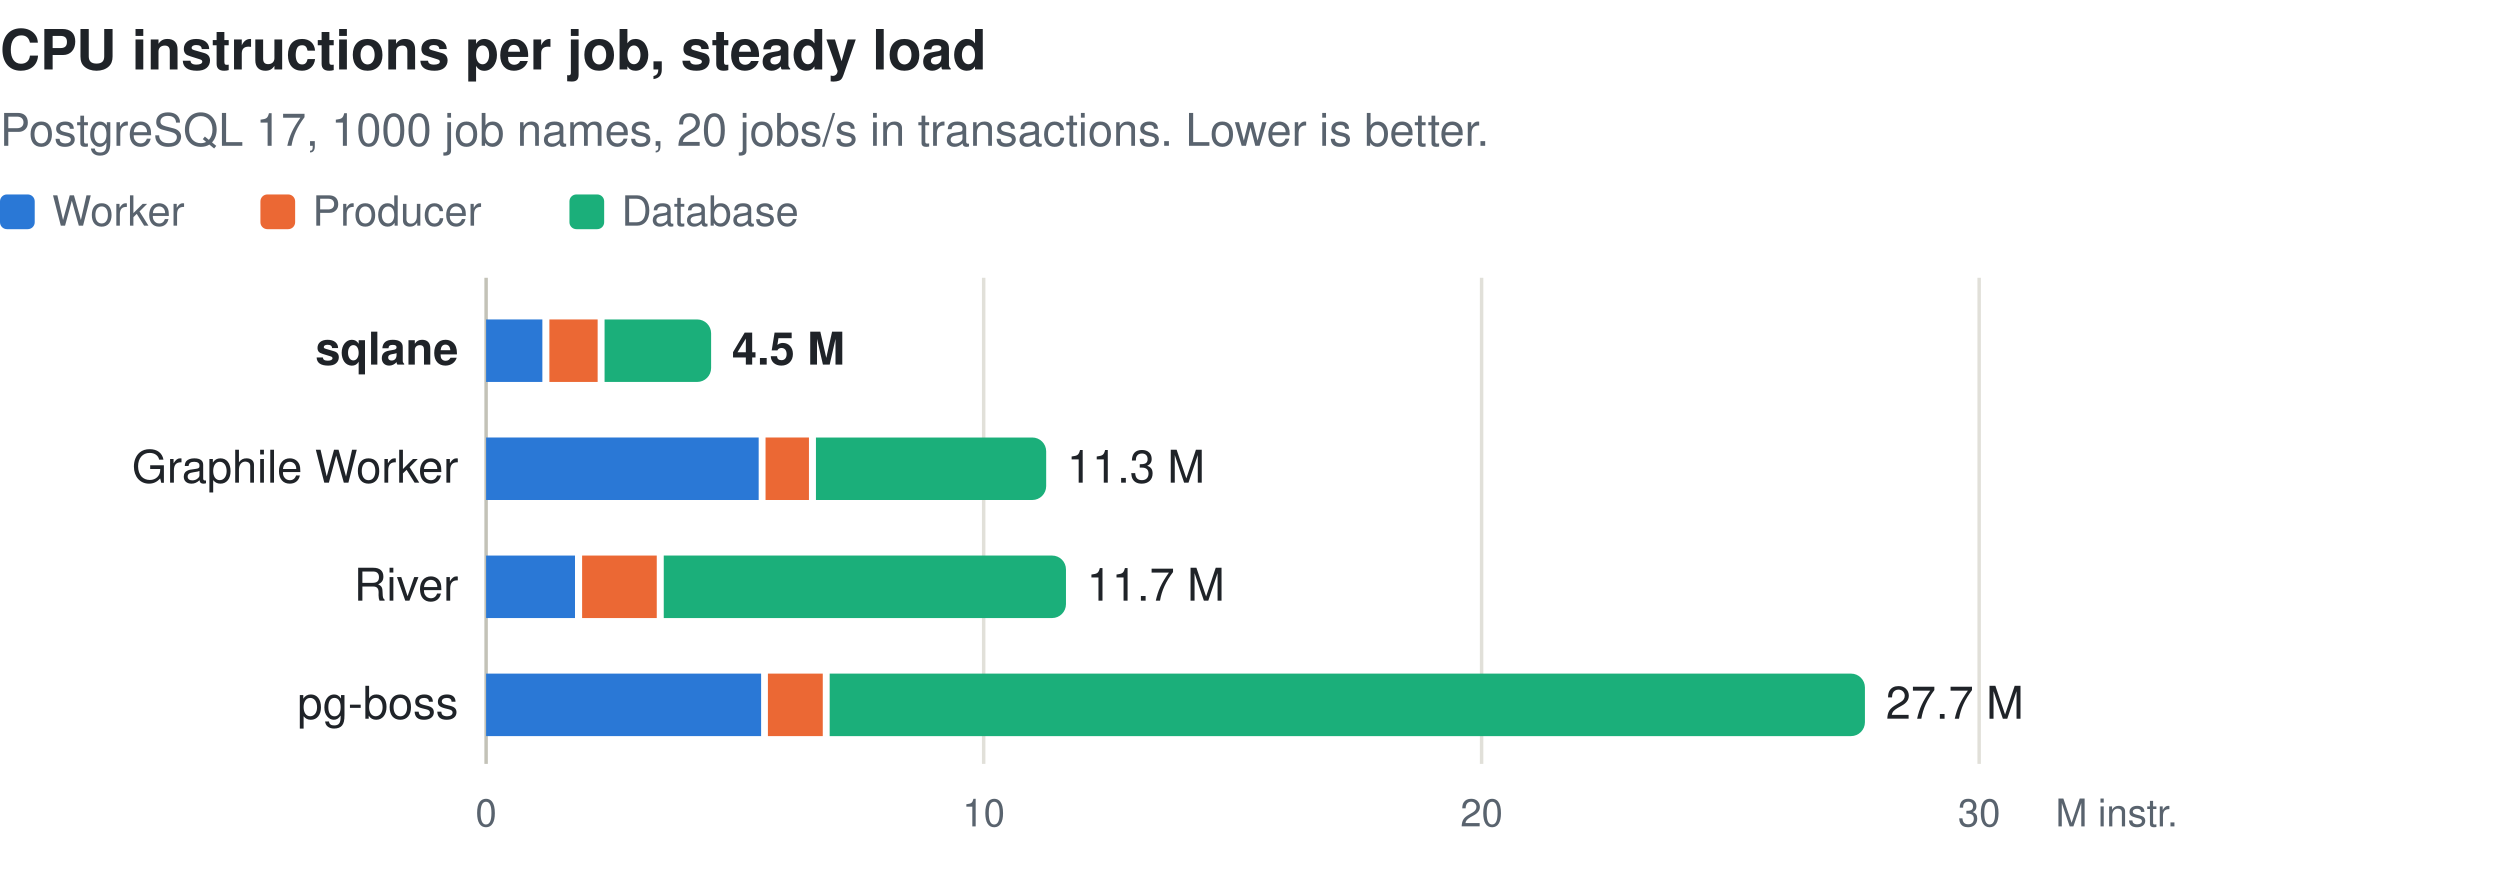
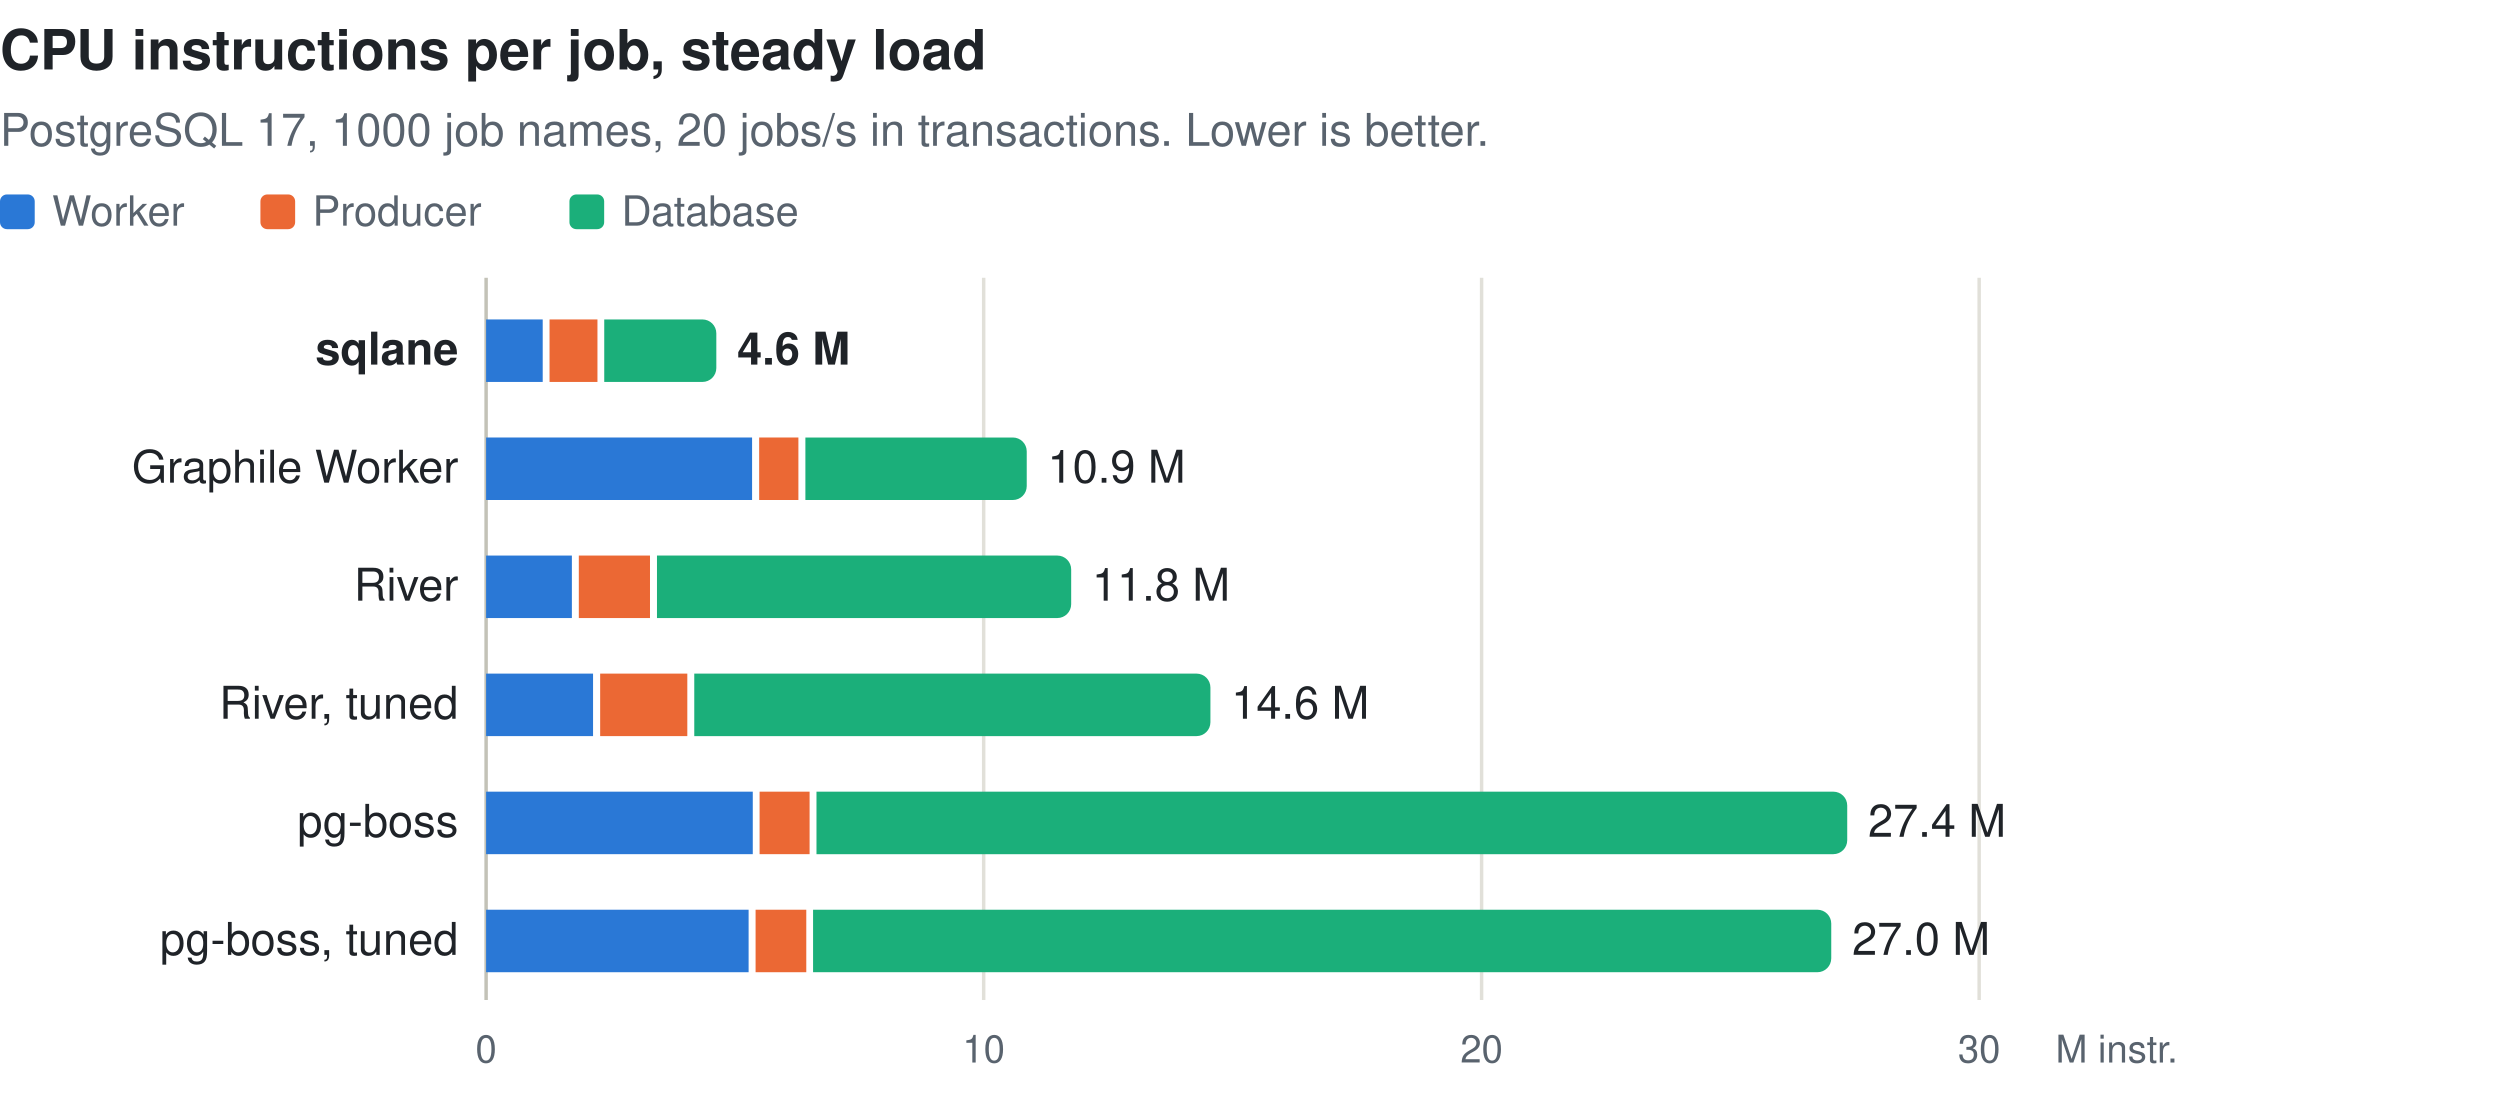
- <svg xmlns="http://www.w3.org/2000/svg" width="720" height="254" viewBox="0 0 720 254" font-family="-apple-system, BlinkMacSystemFont, 'Segoe UI', Helvetica, Arial, sans-serif" role="img" aria-label="CPU instructions per job, steady load">
+ <svg xmlns="http://www.w3.org/2000/svg" width="720" height="322" viewBox="0 0 720 322" font-family="-apple-system, BlinkMacSystemFont, 'Segoe UI', Helvetica, Arial, sans-serif" role="img" aria-label="CPU instructions per job, steady load">
  <text x="0" y="20" font-size="16" font-weight="600" fill="#1f2328">CPU instructions per job, steady load</text>
  <text x="0" y="42" font-size="13" fill="#59636e">PostgreSQL 17, 1000 job names, 20 jobs/s in transactions. Lower is better.</text>
  <rect x="0" y="56" width="10" height="10" rx="2" fill="#2a78d6" />
  <text x="15" y="65" font-size="12" fill="#59636e">Worker</text>
  <rect x="75" y="56" width="10" height="10" rx="2" fill="#eb6834" />
  <text x="90" y="65" font-size="12" fill="#59636e">Producer</text>
  <rect x="164" y="56" width="10" height="10" rx="2" fill="#1baf7a" />
  <text x="179" y="65" font-size="12" fill="#59636e">Database</text>
-   <line x1="140.0" y1="80" x2="140.0" y2="220" stroke="#c3c2b7" />
-   <text x="140.0" y="238" font-size="11" fill="#59636e" text-anchor="middle">0</text>
-   <line x1="283.3" y1="80" x2="283.3" y2="220" stroke="#e1e0d9" />
-   <text x="283.3" y="238" font-size="11" fill="#59636e" text-anchor="middle">10</text>
-   <line x1="426.7" y1="80" x2="426.7" y2="220" stroke="#e1e0d9" />
-   <text x="426.7" y="238" font-size="11" fill="#59636e" text-anchor="middle">20</text>
-   <line x1="570.0" y1="80" x2="570.0" y2="220" stroke="#e1e0d9" />
-   <text x="570.0" y="238" font-size="11" fill="#59636e" text-anchor="middle">30</text>
-   <text x="592" y="238" font-size="11" fill="#59636e">M instr.</text>
+   <line x1="140.0" y1="80" x2="140.0" y2="288" stroke="#c3c2b7" />
+   <text x="140.0" y="306" font-size="11" fill="#59636e" text-anchor="middle">0</text>
+   <line x1="283.3" y1="80" x2="283.3" y2="288" stroke="#e1e0d9" />
+   <text x="283.3" y="306" font-size="11" fill="#59636e" text-anchor="middle">10</text>
+   <line x1="426.7" y1="80" x2="426.7" y2="288" stroke="#e1e0d9" />
+   <text x="426.7" y="306" font-size="11" fill="#59636e" text-anchor="middle">20</text>
+   <line x1="570.0" y1="80" x2="570.0" y2="288" stroke="#e1e0d9" />
+   <text x="570.0" y="306" font-size="11" fill="#59636e" text-anchor="middle">30</text>
+   <text x="592" y="306" font-size="11" fill="#59636e">M instr.</text>
  <text x="132" y="105" font-size="13" fill="#1f2328" text-anchor="end" font-weight="600">sqlane</text>
-   <rect x="140" y="92" width="16.2" height="18" fill="#2a78d6" />
-   <rect x="158.222" y="92" width="13.9" height="18" fill="#eb6834" />
-   <path d="M174.116,92H200.8A4,4 0 0 1 204.8,96V106A4,4 0 0 1 200.8,110H174.116Z" fill="#1baf7a" />
-   <text x="210.8" y="105" font-size="13" fill="#1f2328" font-weight="600">4.5 M</text>
+   <rect x="140" y="92" width="16.3" height="18" fill="#2a78d6" />
+   <rect x="158.267" y="92" width="13.8" height="18" fill="#eb6834" />
+   <path d="M174.021,92H202.3A4,4 0 0 1 206.3,96V106A4,4 0 0 1 202.3,110H174.021Z" fill="#1baf7a" />
+   <text x="212.3" y="105" font-size="13" fill="#1f2328" font-weight="600">4.6 M</text>
  <text x="132" y="139" font-size="13" fill="#1f2328" text-anchor="end">Graphile Worker</text>
-   <rect x="140" y="126" width="78.5" height="18" fill="#2a78d6" />
-   <rect x="220.477" y="126" width="12.5" height="18" fill="#eb6834" />
-   <path d="M234.992,126H297.3A4,4 0 0 1 301.3,130V140A4,4 0 0 1 297.3,144H234.992Z" fill="#1baf7a" />
-   <text x="307.3" y="139" font-size="13" fill="#1f2328">11.3 M</text>
+   <rect x="140" y="126" width="76.6" height="18" fill="#2a78d6" />
+   <rect x="218.639" y="126" width="11.3" height="18" fill="#eb6834" />
+   <path d="M231.953,126H291.7A4,4 0 0 1 295.7,130V140A4,4 0 0 1 291.7,144H231.953Z" fill="#1baf7a" />
+   <text x="301.7" y="139" font-size="13" fill="#1f2328">10.9 M</text>
  <text x="132" y="173" font-size="13" fill="#1f2328" text-anchor="end">River</text>
-   <rect x="140" y="160" width="25.6" height="18" fill="#2a78d6" />
-   <rect x="167.647" y="160" width="21.5" height="18" fill="#eb6834" />
-   <path d="M191.16,160H303.0A4,4 0 0 1 307.0,164V174A4,4 0 0 1 303.0,178H191.16Z" fill="#1baf7a" />
-   <text x="313.0" y="173" font-size="13" fill="#1f2328">11.7 M</text>
-   <text x="132" y="207" font-size="13" fill="#1f2328" text-anchor="end">pg-boss</text>
-   <rect x="140" y="194" width="79.2" height="18" fill="#2a78d6" />
-   <rect x="221.158" y="194" width="15.8" height="18" fill="#eb6834" />
-   <path d="M238.947,194H533.1A4,4 0 0 1 537.1,198V208A4,4 0 0 1 533.1,212H238.947Z" fill="#1baf7a" />
-   <text x="543.1" y="207" font-size="13" fill="#1f2328">27.7 M</text>
+   <rect x="140" y="160" width="24.7" height="18" fill="#2a78d6" />
+   <rect x="166.698" y="160" width="20.5" height="18" fill="#eb6834" />
+   <path d="M189.208,160H304.5A4,4 0 0 1 308.5,164V174A4,4 0 0 1 304.5,178H189.208Z" fill="#1baf7a" />
+   <text x="314.5" y="173" font-size="13" fill="#1f2328">11.8 M</text>
+   <text x="132" y="207" font-size="13" fill="#1f2328" text-anchor="end">River, tuned</text>
+   <rect x="140" y="194" width="30.8" height="18" fill="#2a78d6" />
+   <rect x="172.846" y="194" width="25.1" height="18" fill="#eb6834" />
+   <path d="M199.949,194H344.6A4,4 0 0 1 348.6,198V208A4,4 0 0 1 344.6,212H199.949Z" fill="#1baf7a" />
+   <text x="354.6" y="207" font-size="13" fill="#1f2328">14.6 M</text>
+   <text x="132" y="241" font-size="13" fill="#1f2328" text-anchor="end">pg-boss</text>
+   <rect x="140" y="228" width="76.8" height="18" fill="#2a78d6" />
+   <rect x="218.763" y="228" width="14.4" height="18" fill="#eb6834" />
+   <path d="M235.146,228H528.0A4,4 0 0 1 532.0,232V242A4,4 0 0 1 528.0,246H235.146Z" fill="#1baf7a" />
+   <text x="538.0" y="241" font-size="13" fill="#1f2328">27.4 M</text>
+   <text x="132" y="275" font-size="13" fill="#1f2328" text-anchor="end">pg-boss, tuned</text>
+   <rect x="140" y="262" width="75.6" height="18" fill="#2a78d6" />
+   <rect x="217.609" y="262" width="14.6" height="18" fill="#eb6834" />
+   <path d="M234.163,262H523.4A4,4 0 0 1 527.4,266V276A4,4 0 0 1 523.4,280H234.163Z" fill="#1baf7a" />
+   <text x="533.4" y="275" font-size="13" fill="#1f2328">27.0 M</text>
</svg>
